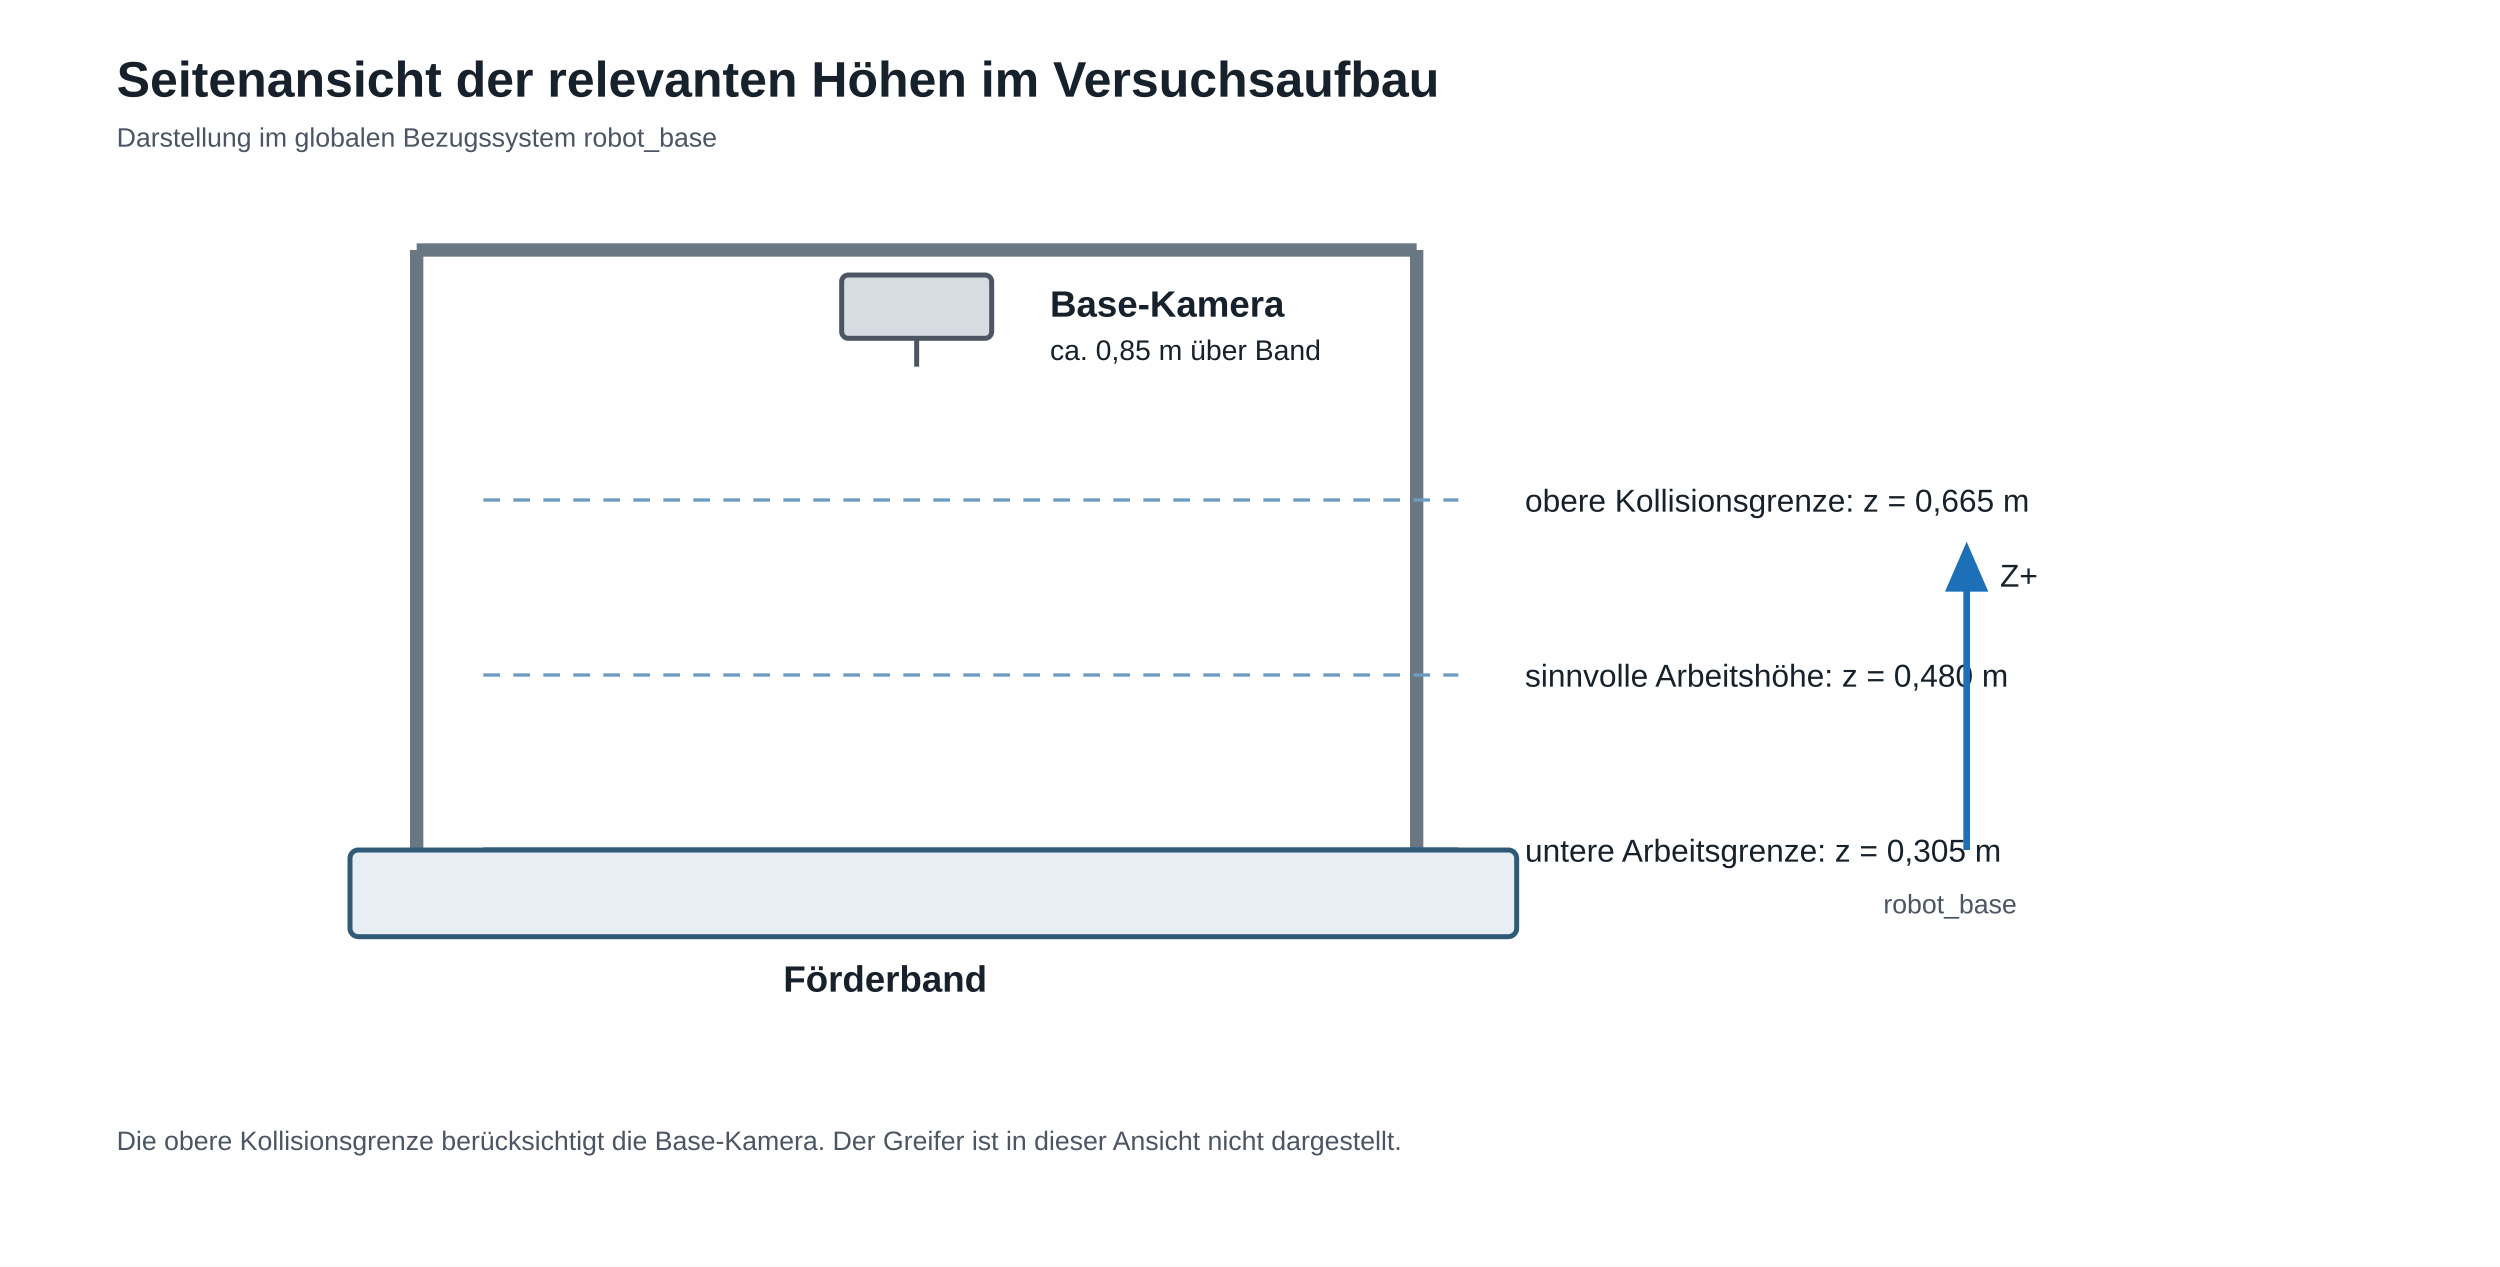
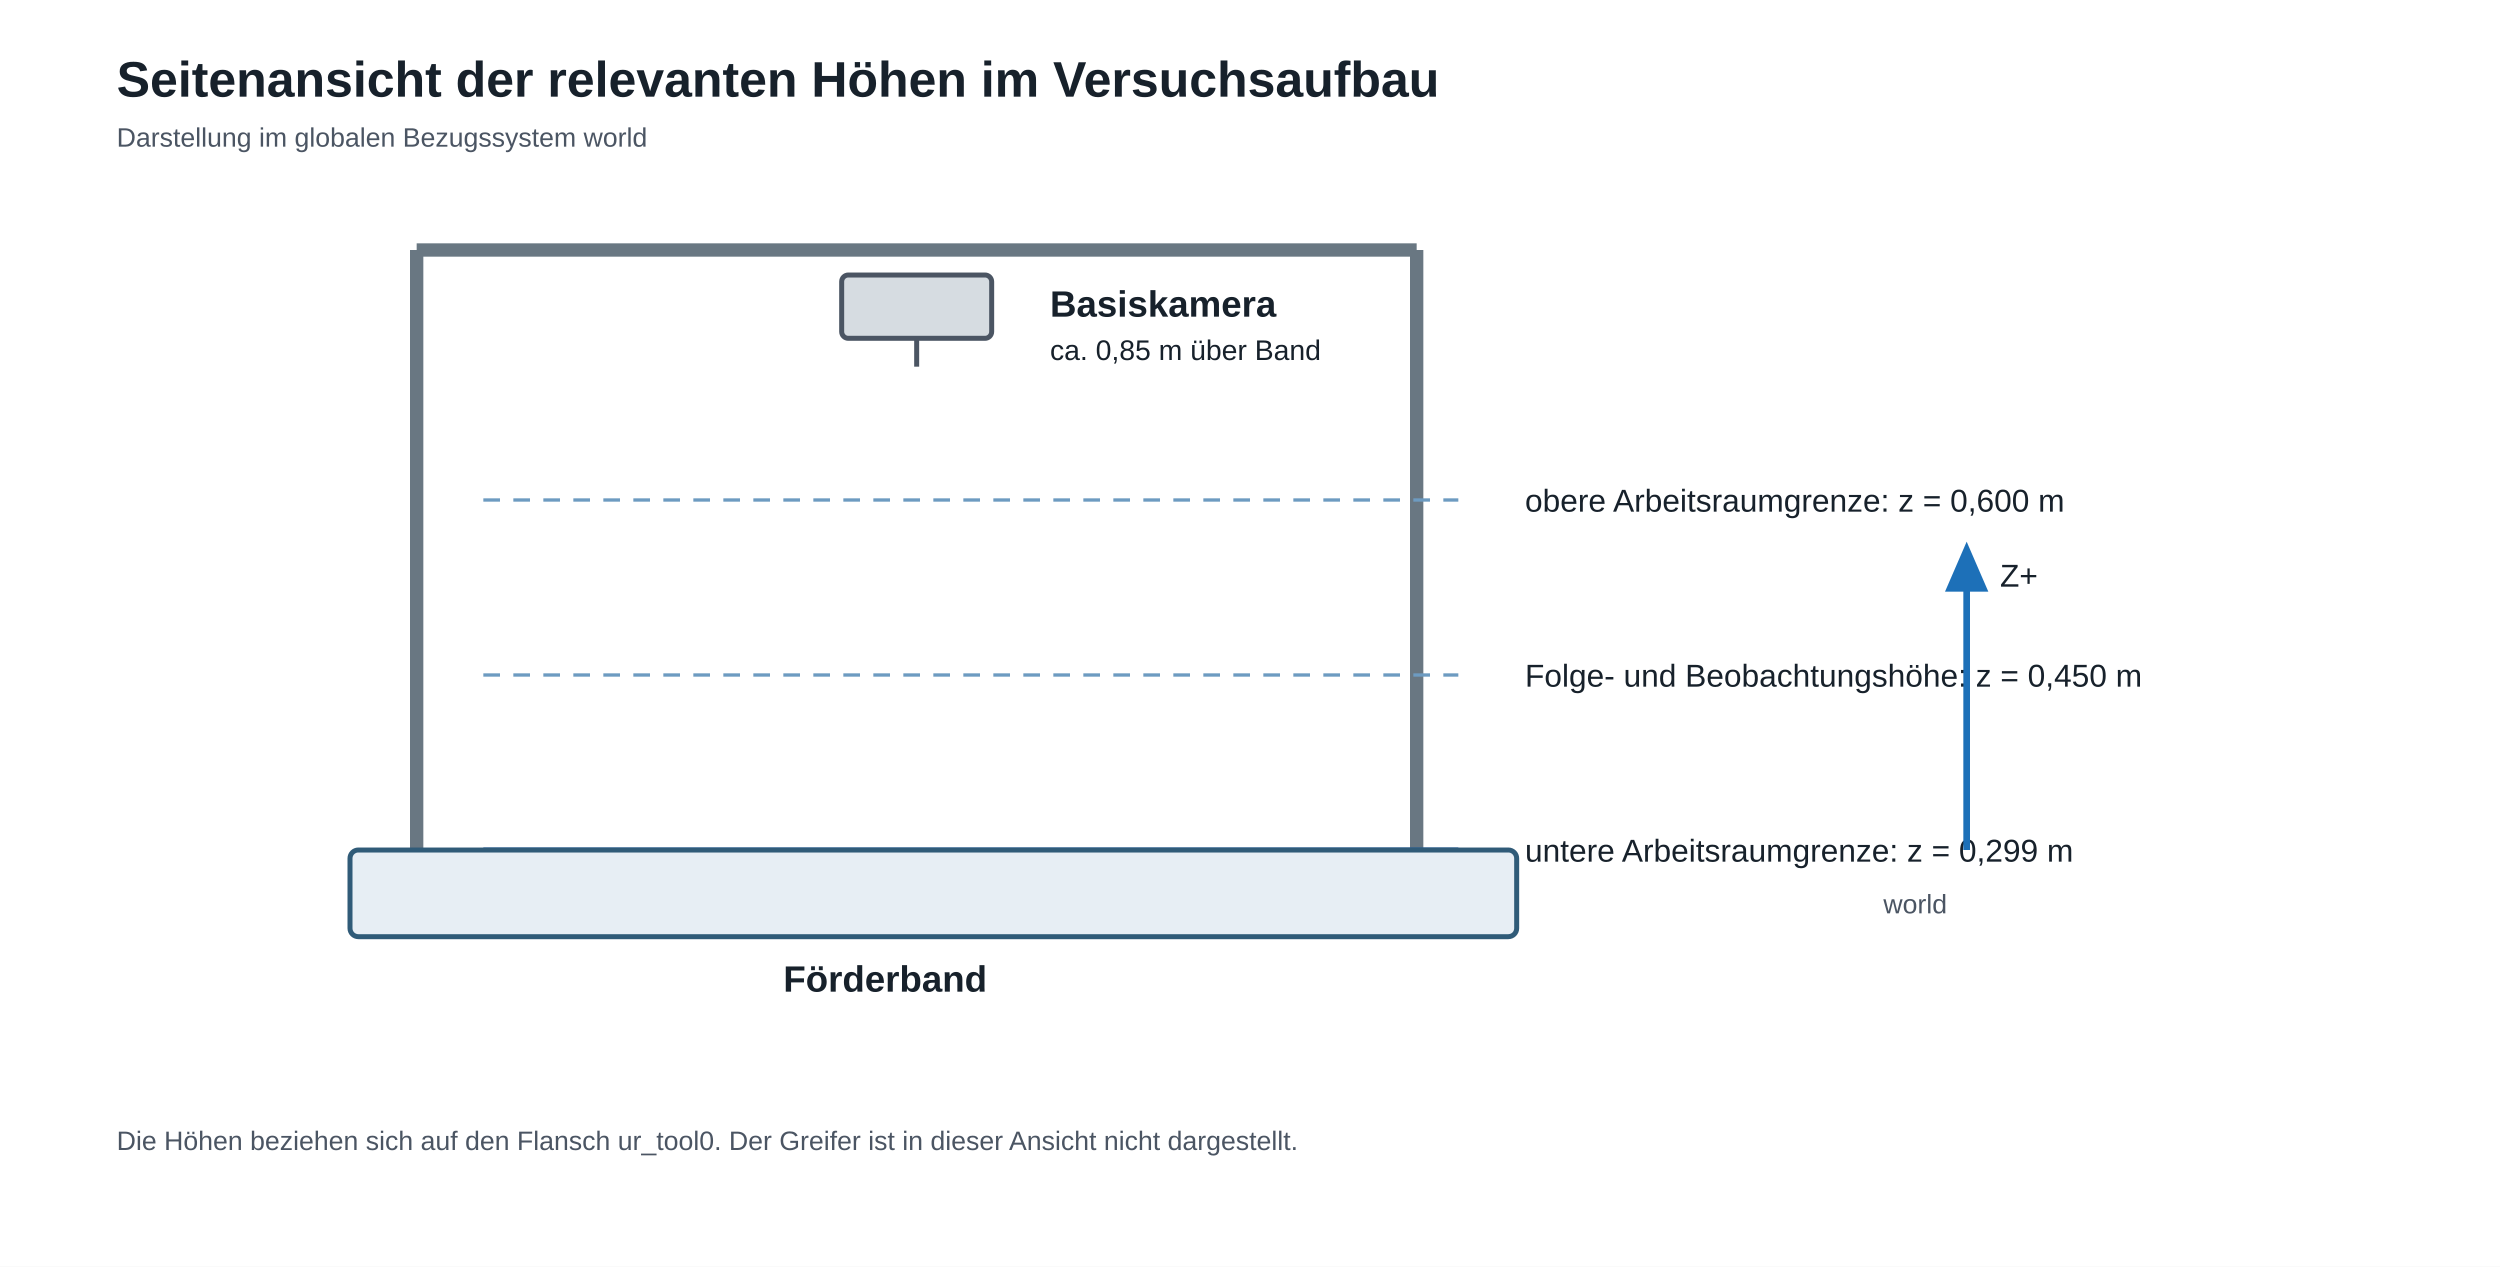
<svg xmlns="http://www.w3.org/2000/svg" width="1500" height="760" viewBox="0 0 1500 760">
  <style>
    text { font-family: Arial, sans-serif; fill: #17212b; }
    .title { font-size: 30px; font-weight: bold; }
    .heading { font-size: 22px; font-weight: bold; }
    .label { font-size: 19px; }
    .small { font-size: 17px; }
    .note { font-size: 16px; fill: #4b5563; }
    .dim { font-size: 17px; fill: #2563a8; }
  </style>
  <rect width="1500" height="760" fill="white" />
  <text x="70" y="58" class="title">Seitenansicht der relevanten Höhen im Versuchsaufbau</text>
-   <text x="70" y="88" class="note">Darstellung im globalen Bezugssystem robot_base</text>
+   <text x="70" y="88" class="note">Darstellung im globalen Bezugssystem world</text>
  <line x1="250" y1="150" x2="250" y2="525" stroke="#697782" stroke-width="8" />
  <line x1="850" y1="150" x2="850" y2="525" stroke="#697782" stroke-width="8" />
  <line x1="250" y1="150" x2="850" y2="150" stroke="#697782" stroke-width="8" />
  <rect x="505" y="165" width="90" height="38" rx="4" fill="#d6dce1" stroke="#4b5563" stroke-width="3" />
  <line x1="550" y1="203" x2="550" y2="220" stroke="#4b5563" stroke-width="3" />
-   <text x="630" y="190" class="heading">Base-Kamera</text>
+   <text x="630" y="190" class="heading">Basiskamera</text>
  <text x="630" y="216" class="small">ca. 0,85 m über Band</text>
  <line x1="290" y1="510" x2="875" y2="510" stroke="#2563a8" stroke-width="3" />
  <line x1="290" y1="405" x2="875" y2="405" stroke="#6d9bc1" stroke-width="2" stroke-dasharray="10 8" />
  <line x1="290" y1="300" x2="875" y2="300" stroke="#6d9bc1" stroke-width="2" stroke-dasharray="10 8" />
-   <text x="915" y="307" class="label">obere Kollisionsgrenze: z = 0,665 m</text>
-   <text x="915" y="412" class="label">sinnvolle Arbeitshöhe: z = 0,480 m</text>
-   <text x="915" y="517" class="label">untere Arbeitsgrenze: z = 0,305 m</text>
+   <text x="915" y="307" class="label">obere Arbeitsraumgrenze: z = 0,600 m</text>
+   <text x="915" y="412" class="label">Folge- und Beobachtungshöhe: z = 0,450 m</text>
+   <text x="915" y="517" class="label">untere Arbeitsraumgrenze: z = 0,299 m</text>
  <rect x="210" y="510" width="700" height="52" rx="5" fill="#e7eef4" stroke="#305b78" stroke-width="3" />
  <text x="470" y="595" class="heading">Förderband</text>
  <line x1="1180" y1="510" x2="1180" y2="345" stroke="#1d70b8" stroke-width="4" />
  <polygon points="1180,325 1167,355 1193,355" fill="#1d70b8" />
  <text x="1200" y="352" class="label">Z+</text>
-   <text x="1130" y="548" class="note">robot_base</text>
-   <text x="70" y="690" class="note">Die obere Kollisionsgrenze berücksichtigt die Base-Kamera. Der Greifer ist in dieser Ansicht nicht dargestellt.</text>
+   <text x="1130" y="548" class="note">world</text>
+   <text x="70" y="690" class="note">Die Höhen beziehen sich auf den Flansch ur_tool0. Der Greifer ist in dieser Ansicht nicht dargestellt.</text>
</svg>
